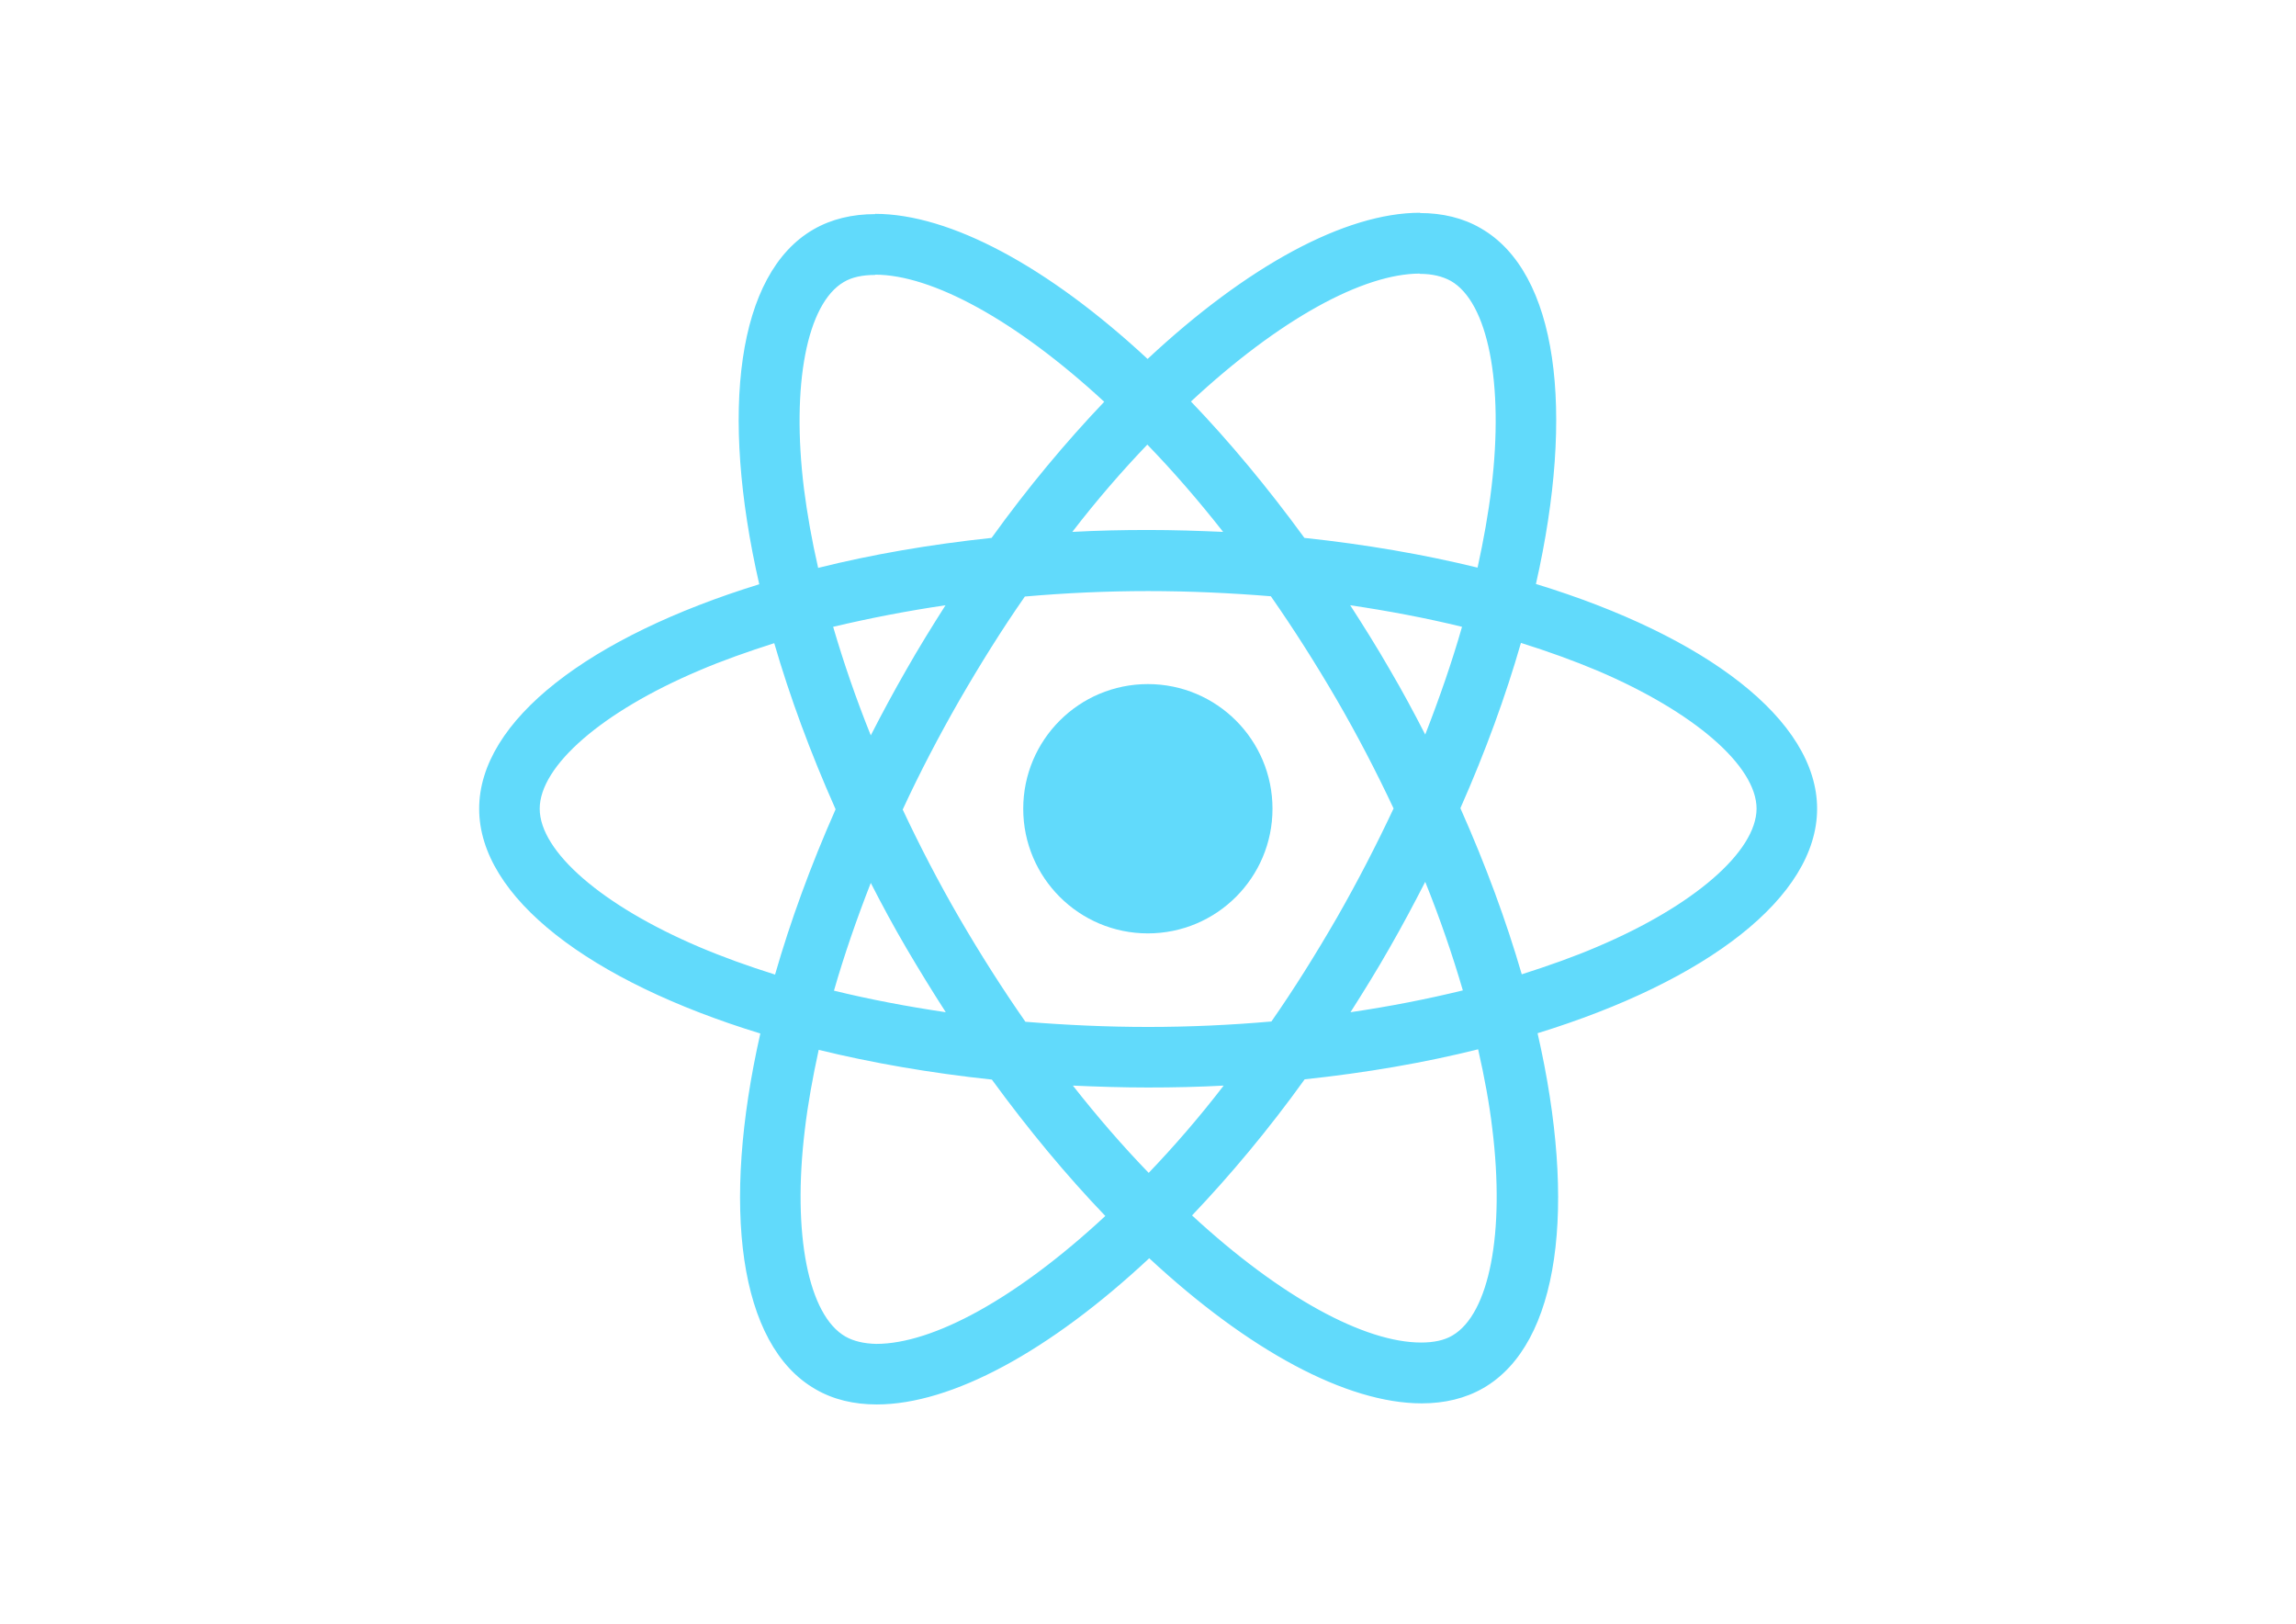
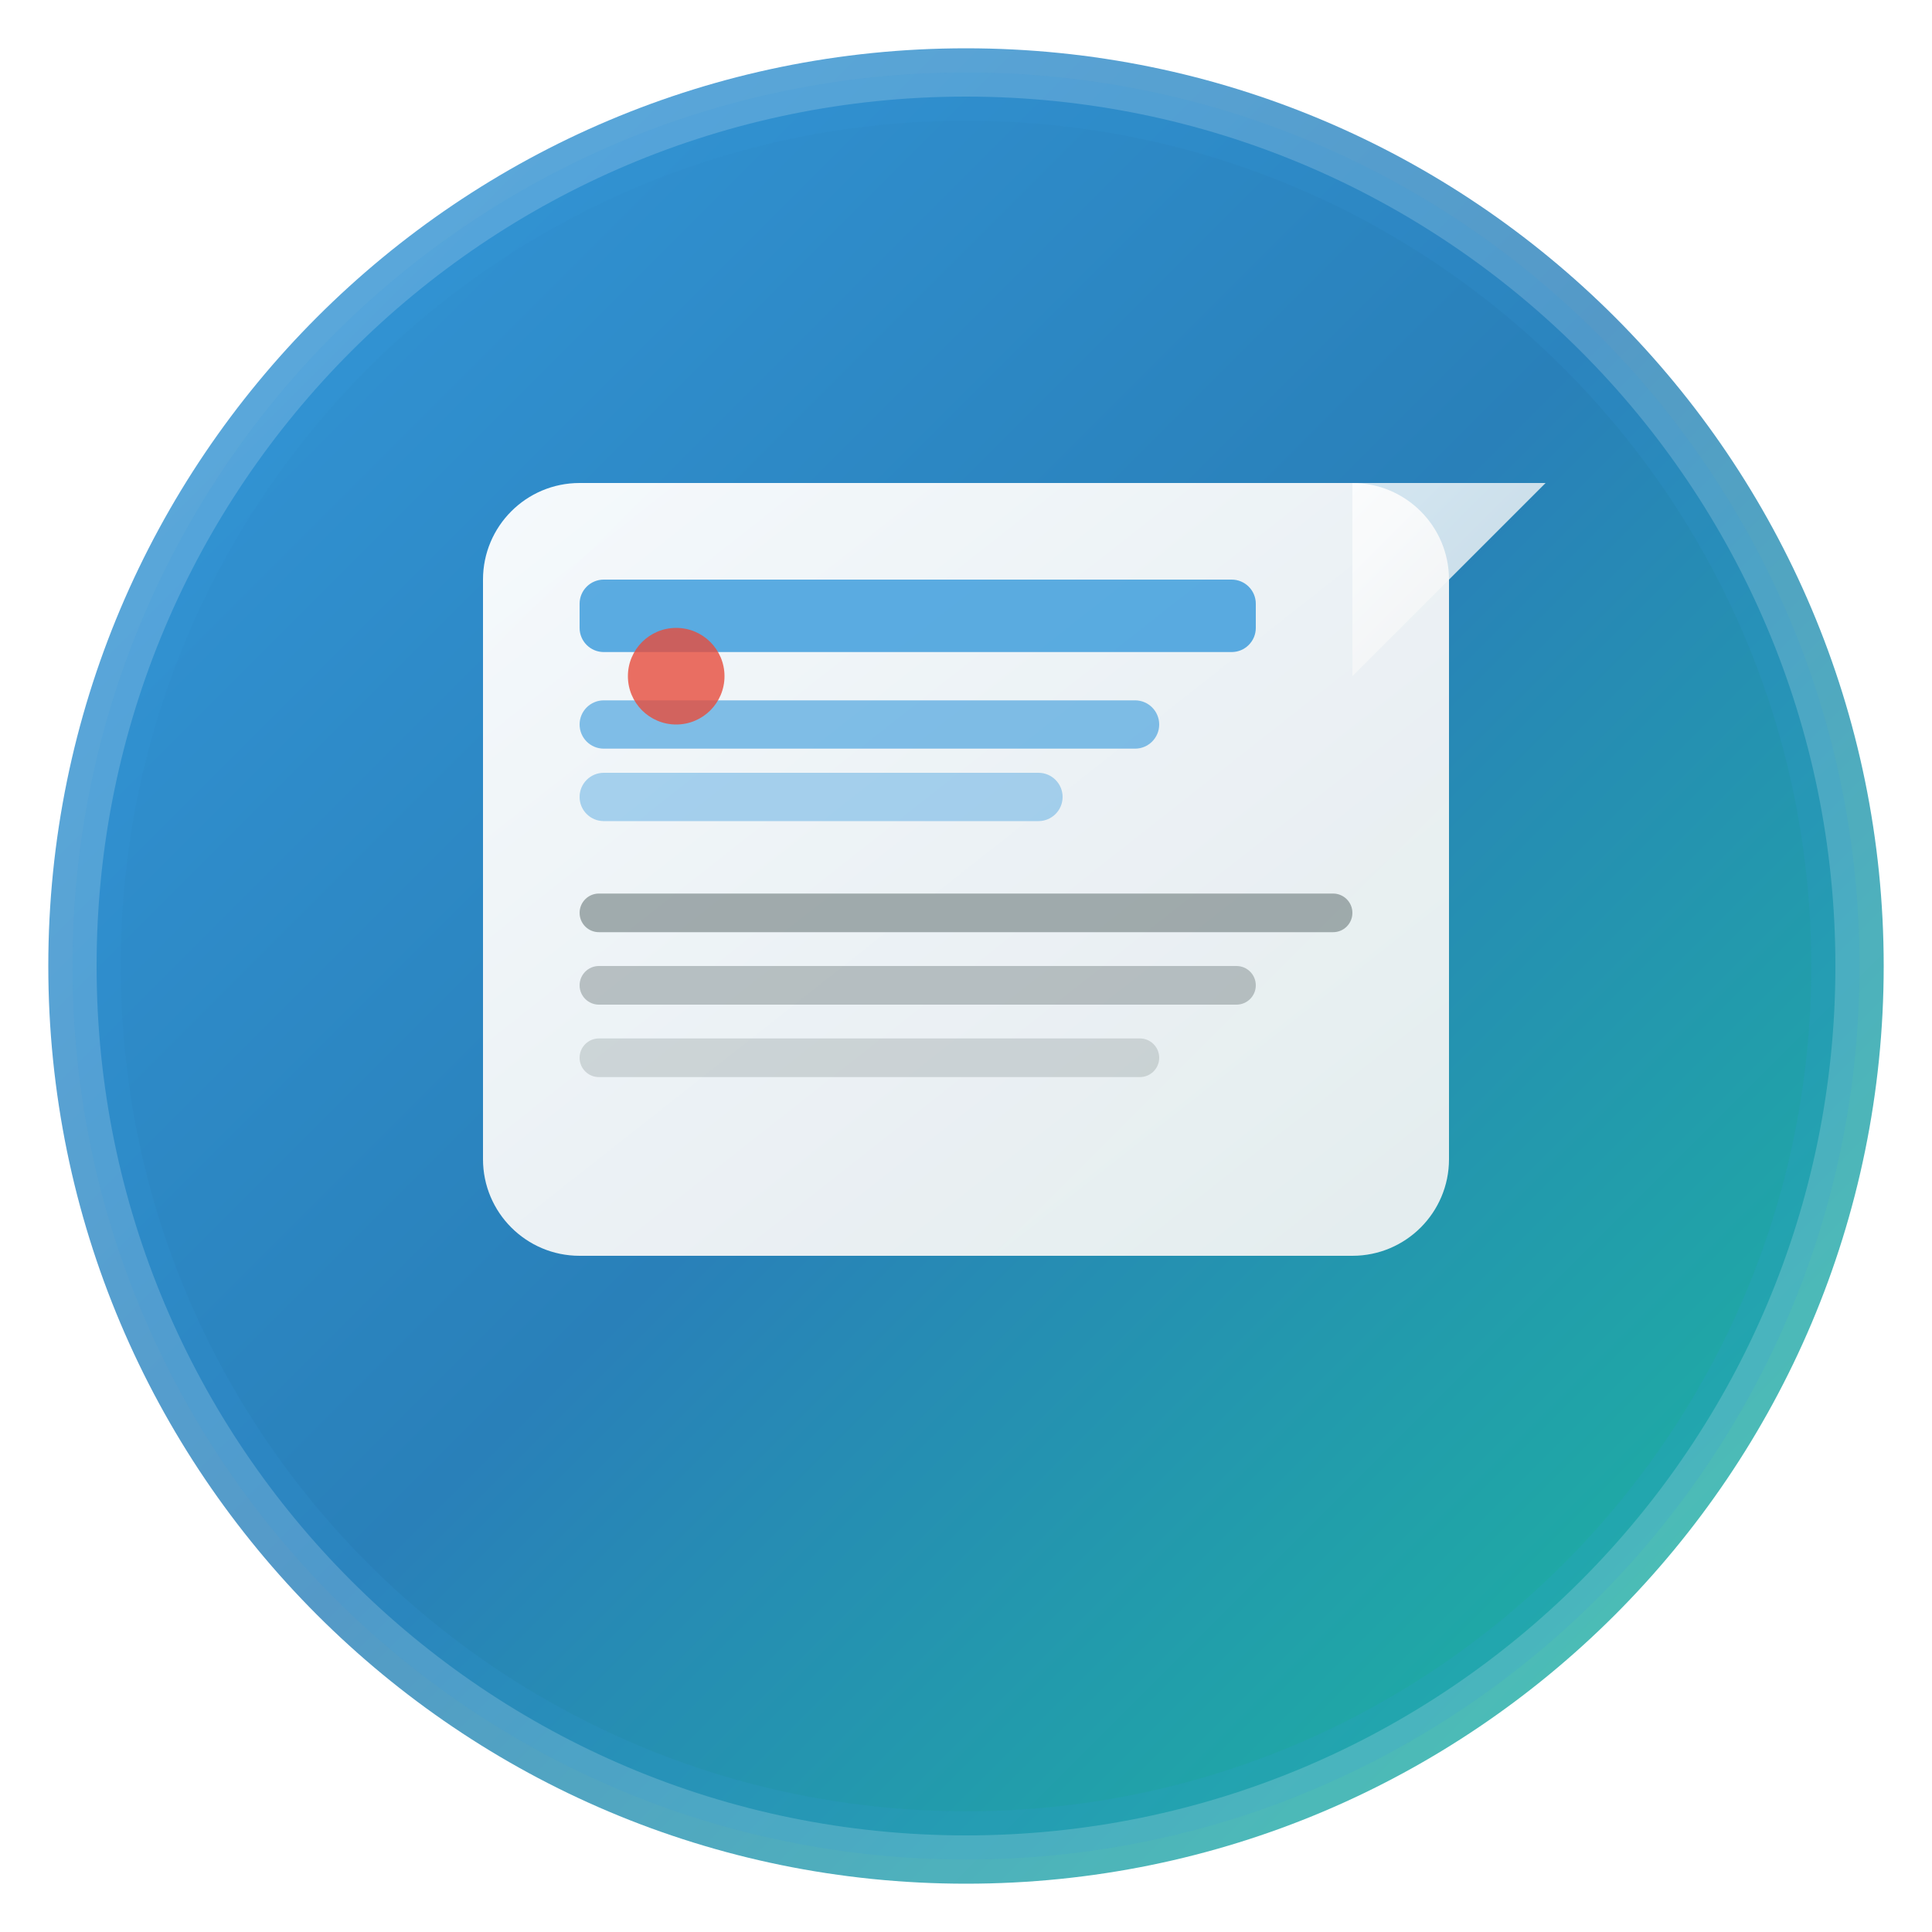
- <svg xmlns="http://www.w3.org/2000/svg" viewBox="0 0 841.9 595.3">
-   <g fill="#61DAFB">
-     <path d="M666.3 296.5c0-32.5-40.7-63.3-103.1-82.4 14.4-63.6 8-114.2-20.2-130.4-6.5-3.8-14.1-5.6-22.4-5.6v22.3c4.6 0 8.3.9 11.4 2.6 13.6 7.8 19.5 37.5 14.9 75.7-1.1 9.4-2.9 19.3-5.1 29.4-19.6-4.8-41-8.5-63.5-10.9-13.5-18.5-27.5-35.3-41.6-50 32.6-30.3 63.2-46.9 84-46.9V78c-27.5 0-63.5 19.6-99.9 53.6-36.4-33.8-72.4-53.2-99.9-53.2v22.3c20.7 0 51.4 16.5 84 46.6-14 14.7-28 31.4-41.3 49.9-22.6 2.4-44 6.1-63.6 11-2.3-10-4-19.7-5.2-29-4.7-38.2 1.1-67.9 14.6-75.8 3-1.8 6.9-2.6 11.5-2.6V78.5c-8.4 0-16 1.8-22.6 5.6-28.1 16.2-34.4 66.7-19.9 130.1-62.2 19.2-102.7 49.9-102.7 82.3 0 32.5 40.7 63.3 103.1 82.4-14.4 63.6-8 114.2 20.2 130.4 6.5 3.8 14.1 5.6 22.5 5.6 27.5 0 63.5-19.6 99.9-53.6 36.4 33.8 72.4 53.2 99.9 53.2 8.4 0 16-1.8 22.6-5.6 28.1-16.2 34.4-66.7 19.9-130.1 62-19.1 102.5-49.9 102.5-82.3zm-130.2-66.7c-3.7 12.9-8.3 26.2-13.5 39.5-4.1-8-8.4-16-13.1-24-4.6-8-9.5-15.8-14.4-23.4 14.2 2.1 27.9 4.7 41 7.9zm-45.8 106.5c-7.8 13.5-15.8 26.3-24.1 38.2-14.9 1.3-30 2-45.2 2-15.1 0-30.2-.7-45-1.9-8.3-11.9-16.4-24.6-24.2-38-7.6-13.1-14.5-26.4-20.8-39.8 6.2-13.4 13.2-26.8 20.7-39.9 7.8-13.5 15.8-26.3 24.1-38.2 14.9-1.3 30-2 45.2-2 15.1 0 30.2.7 45 1.9 8.3 11.9 16.4 24.6 24.2 38 7.6 13.1 14.5 26.4 20.8 39.8-6.3 13.4-13.2 26.8-20.7 39.9zm32.3-13c5.4 13.4 10 26.8 13.8 39.8-13.1 3.2-26.9 5.9-41.2 8 4.9-7.7 9.8-15.6 14.4-23.7 4.6-8 8.9-16.1 13-24.1zM421.2 430c-9.3-9.6-18.6-20.3-27.8-32 9 .4 18.2.7 27.5.7 9.4 0 18.7-.2 27.8-.7-9 11.7-18.3 22.4-27.5 32zm-74.4-58.9c-14.2-2.1-27.9-4.7-41-7.9 3.7-12.9 8.3-26.2 13.5-39.5 4.1 8 8.4 16 13.1 24 4.7 8 9.5 15.8 14.4 23.4zM420.7 163c9.3 9.6 18.6 20.3 27.8 32-9-.4-18.2-.7-27.5-.7-9.4 0-18.7.2-27.8.7 9-11.7 18.3-22.4 27.5-32zm-74 58.9c-4.9 7.7-9.8 15.6-14.4 23.7-4.6 8-8.9 16-13 24-5.4-13.4-10-26.8-13.8-39.8 13.1-3.1 26.9-5.8 41.2-7.9zm-90.5 125.2c-35.4-15.1-58.3-34.9-58.3-50.6 0-15.7 22.9-35.6 58.3-50.6 8.6-3.7 18-7 27.7-10.1 5.7 19.6 13.2 40 22.5 60.9-9.2 20.8-16.6 41.1-22.2 60.6-9.9-3.1-19.3-6.5-28-10.2zM310 490c-13.6-7.8-19.5-37.5-14.9-75.7 1.1-9.4 2.9-19.3 5.1-29.4 19.6 4.8 41 8.5 63.5 10.9 13.5 18.5 27.5 35.3 41.6 50-32.6 30.3-63.2 46.9-84 46.9-4.5-.1-8.3-1-11.3-2.7zm237.2-76.2c4.7 38.2-1.1 67.9-14.6 75.8-3 1.8-6.9 2.6-11.5 2.6-20.7 0-51.4-16.5-84-46.6 14-14.7 28-31.4 41.3-49.9 22.6-2.4 44-6.1 63.6-11 2.3 10.1 4.1 19.8 5.2 29.1zm38.5-66.7c-8.6 3.7-18 7-27.7 10.1-5.7-19.6-13.2-40-22.5-60.9 9.2-20.8 16.6-41.1 22.2-60.6 9.9 3.1 19.3 6.5 28.1 10.2 35.4 15.1 58.3 34.9 58.3 50.6-.1 15.7-23 35.6-58.4 50.6zM320.8 78.4z" />
-     <circle cx="420.9" cy="296.5" r="45.7" />
-     <path d="M520.5 78.1z" />
+ <svg xmlns="http://www.w3.org/2000/svg" width="40" height="40" viewBox="0 0 40 40" fill="none">
+   <defs>
+     <linearGradient id="logoGradient" x1="0%" y1="0%" x2="100%" y2="100%">
+       <stop offset="0%" style="stop-color:#3498db;stop-opacity:1" />
+       <stop offset="50%" style="stop-color:#2980b9;stop-opacity:1" />
+       <stop offset="100%" style="stop-color:#1abc9c;stop-opacity:1" />
+     </linearGradient>
+     <linearGradient id="iconGradient" x1="0%" y1="0%" x2="100%" y2="100%">
+       <stop offset="0%" style="stop-color:#ffffff;stop-opacity:1" />
+       <stop offset="100%" style="stop-color:#ecf0f1;stop-opacity:1" />
+     </linearGradient>
+   </defs>
+   <circle cx="20" cy="20" r="19" fill="url(#logoGradient)" stroke="rgba(255,255,255,0.2)" stroke-width="2" />
+   <g transform="translate(8, 8)">
+     <rect x="2" y="2" width="20" height="16" rx="2" fill="url(#iconGradient)" opacity="0.95" />
+     <path d="M 20 2 L 24 2 L 20 6 Z" fill="url(#iconGradient)" opacity="0.8" />
+     <rect x="4" y="4" width="14" height="1.5" rx="0.5" fill="#3498db" opacity="0.8" />
+     <rect x="4" y="6.5" width="12" height="1" rx="0.5" fill="#3498db" opacity="0.6" />
+     <rect x="4" y="8" width="10" height="1" rx="0.5" fill="#3498db" opacity="0.4" />
+     <rect x="4" y="10.5" width="16" height="0.8" rx="0.4" fill="#7f8c8d" opacity="0.7" />
+     <rect x="4" y="12" width="14" height="0.8" rx="0.4" fill="#7f8c8d" opacity="0.5" />
+     <rect x="4" y="13.5" width="12" height="0.8" rx="0.4" fill="#7f8c8d" opacity="0.3" />
+     <circle cx="6" cy="6" r="1" fill="#e74c3c" opacity="0.8">
+       <animate attributeName="opacity" values="0.8;0.2;0.8" dur="2s" repeatCount="indefinite" />
+     </circle>
  </g>
+   <circle cx="20" cy="20" r="18" fill="none" stroke="rgba(52,152,219,0.3)" stroke-width="1" opacity="0.5">
+     <animate attributeName="r" values="18;19;18" dur="3s" repeatCount="indefinite" />
+     <animate attributeName="opacity" values="0.5;0.8;0.5" dur="3s" repeatCount="indefinite" />
+   </circle>
</svg>
